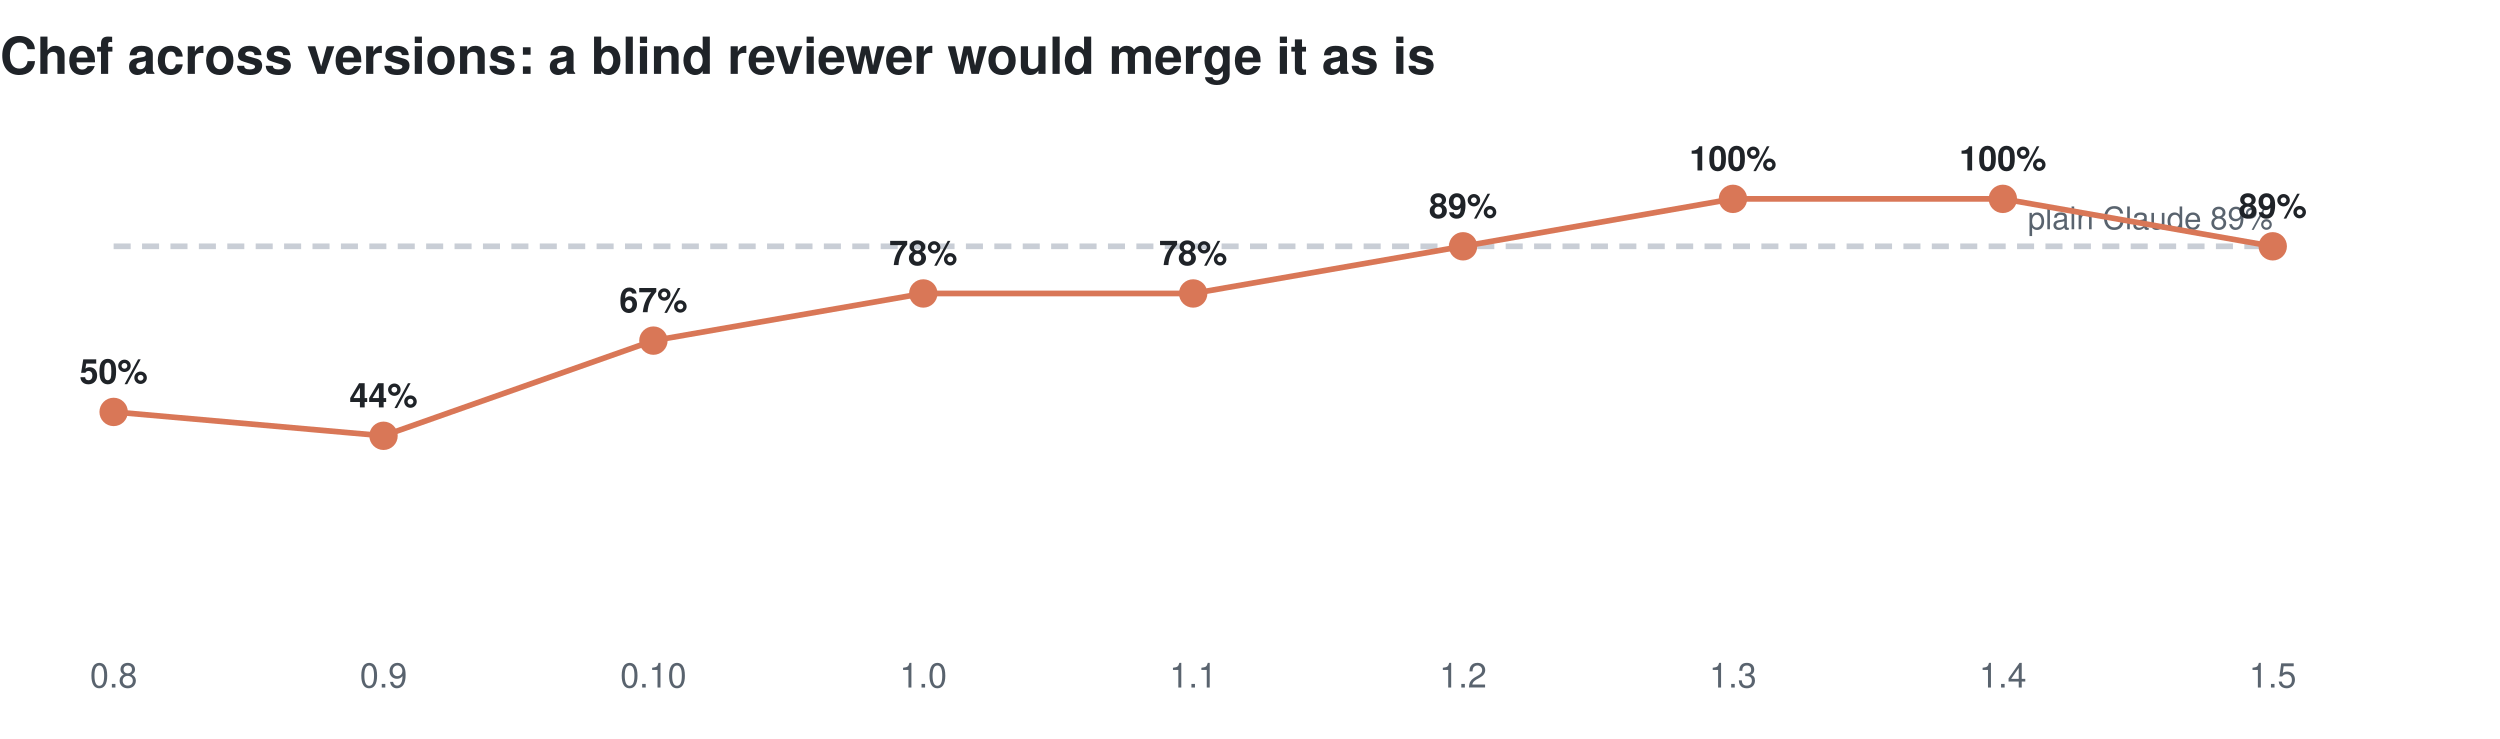
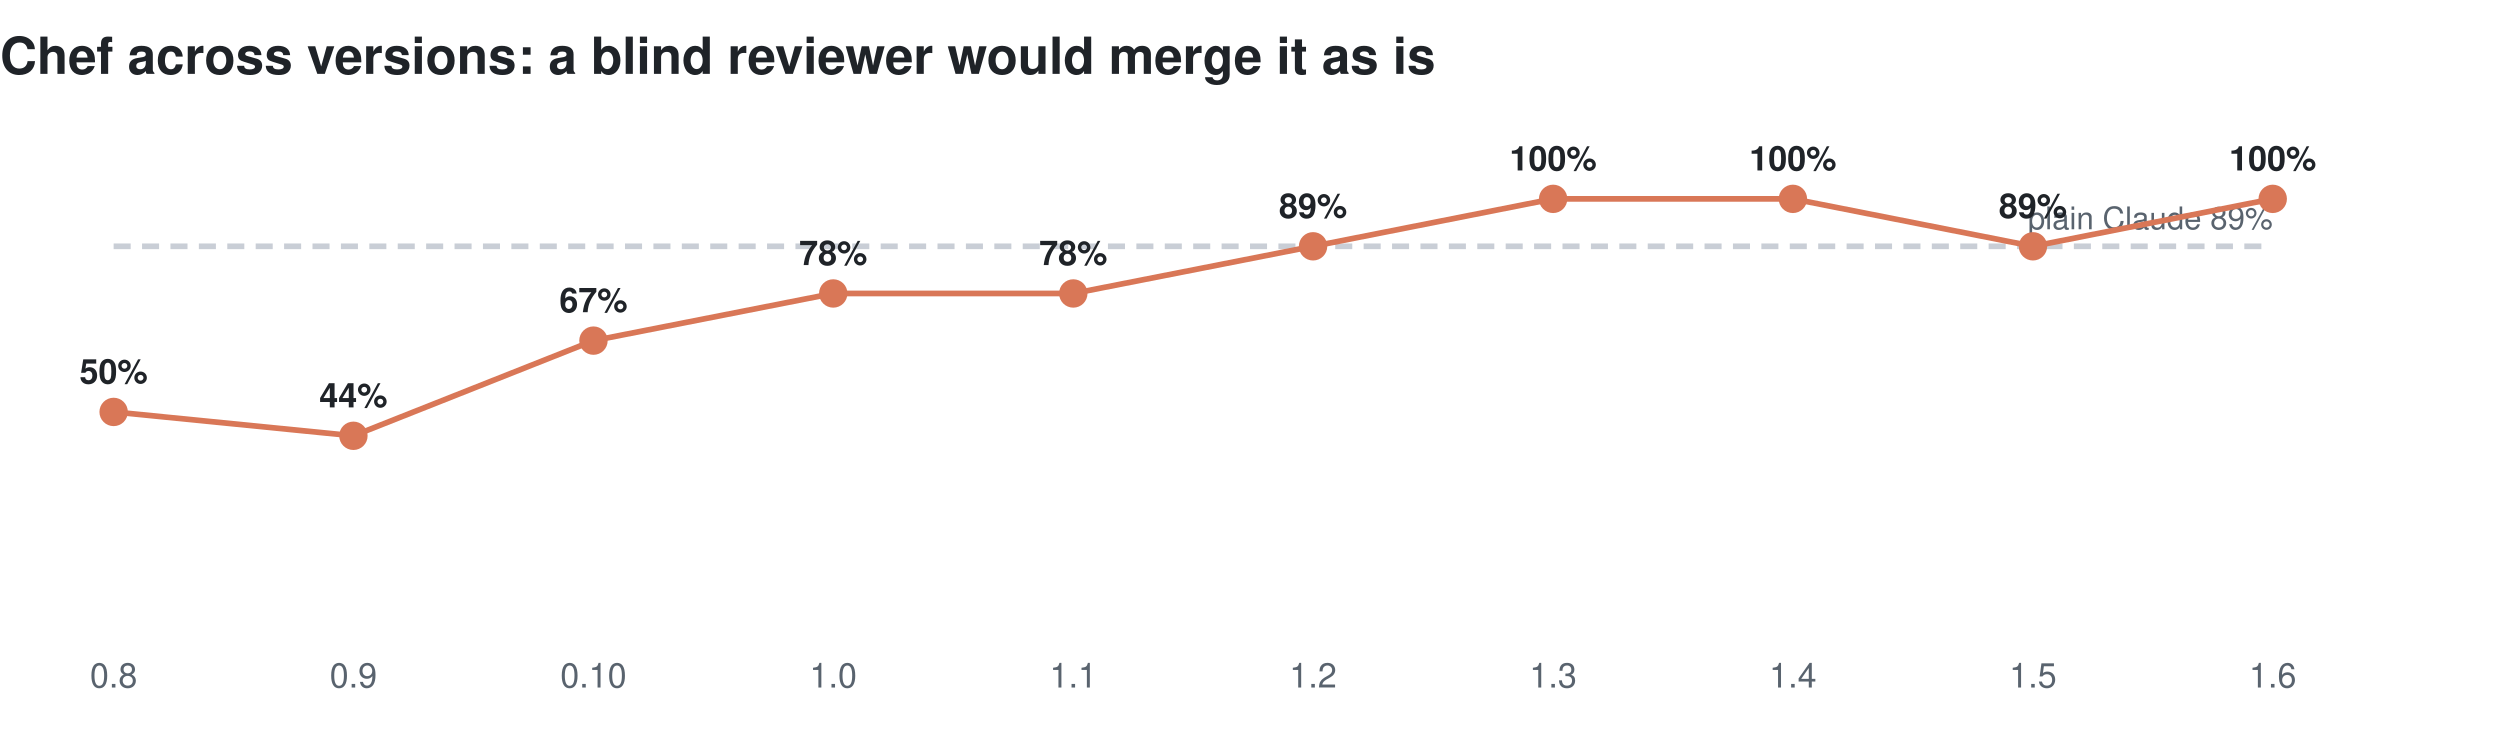
- <svg xmlns="http://www.w3.org/2000/svg" width="880" height="260" viewBox="0 0 880 260" role="img" aria-label="Chef across versions: a blind reviewer would merge it as is, on python, docker, prometheus: 0.8 50%, 0.9 44%, 0.10 67%, 1.0 78%, 1.1 78%, 1.2 89%, 1.3 100%, 1.4 100%, 1.5 89%. Plain Claude: 89%.">
+ <svg xmlns="http://www.w3.org/2000/svg" width="880" height="260" viewBox="0 0 880 260" role="img" aria-label="Chef across versions: a blind reviewer would merge it as is, on python, docker, prometheus: 0.8 50%, 0.9 44%, 0.10 67%, 1.0 78%, 1.1 78%, 1.2 89%, 1.3 100%, 1.4 100%, 1.5 89%, 1.6 100%. Plain Claude: 89%.">
  <text x="0.0" y="26.0" fill="#1F2328" font-family="-apple-system, BlinkMacSystemFont, 'Segoe UI', Helvetica, Arial, sans-serif" font-size="18" font-weight="600" text-anchor="start">Chef across versions: a blind reviewer would merge it as is</text>
  <text x="40.0" y="48.0" fill="#59636E" font-family="-apple-system, BlinkMacSystemFont, 'Segoe UI', Helvetica, Arial, sans-serif" font-size="13" font-weight="600" text-anchor="start" />
  <line x1="40.0" y1="86.7" x2="800.0" y2="86.7" stroke="#C9CED6" stroke-width="2" stroke-dasharray="6 4" />
  <text x="800.0" y="80.7" fill="#59636E" font-family="-apple-system, BlinkMacSystemFont, 'Segoe UI', Helvetica, Arial, sans-serif" font-size="11" font-weight="400" text-anchor="end">plain Claude 89%</text>
-   <polyline points="40.0,145.0 135.0,153.4 230.0,119.9 325.0,103.3 420.0,103.3 515.0,86.7 610.0,70.0 705.0,70.0 800.0,86.7" fill="none" stroke="#D97757" stroke-width="2" />
+   <polyline points="40.0,145.0 124.4,153.4 208.9,119.9 293.3,103.3 377.8,103.3 462.2,86.7 546.7,70.0 631.1,70.0 715.6,86.7 800.0,70.0" fill="none" stroke="#D97757" stroke-width="2" />
  <circle cx="40.0" cy="145.0" r="5" fill="#D97757" />
  <text x="40.0" y="135.0" fill="#1F2328" font-family="-apple-system, BlinkMacSystemFont, 'Segoe UI', Helvetica, Arial, sans-serif" font-size="12" font-weight="600" text-anchor="middle">50%</text>
  <text x="40.0" y="242.0" fill="#59636E" font-family="-apple-system, BlinkMacSystemFont, 'Segoe UI', Helvetica, Arial, sans-serif" font-size="12" font-weight="400" text-anchor="middle">0.8</text>
-   <circle cx="135.0" cy="153.4" r="5" fill="#D97757" />
-   <text x="135.0" y="143.4" fill="#1F2328" font-family="-apple-system, BlinkMacSystemFont, 'Segoe UI', Helvetica, Arial, sans-serif" font-size="12" font-weight="600" text-anchor="middle">44%</text>
-   <text x="135.0" y="242.0" fill="#59636E" font-family="-apple-system, BlinkMacSystemFont, 'Segoe UI', Helvetica, Arial, sans-serif" font-size="12" font-weight="400" text-anchor="middle">0.9</text>
-   <circle cx="230.0" cy="119.9" r="5" fill="#D97757" />
-   <text x="230.0" y="109.9" fill="#1F2328" font-family="-apple-system, BlinkMacSystemFont, 'Segoe UI', Helvetica, Arial, sans-serif" font-size="12" font-weight="600" text-anchor="middle">67%</text>
-   <text x="230.0" y="242.0" fill="#59636E" font-family="-apple-system, BlinkMacSystemFont, 'Segoe UI', Helvetica, Arial, sans-serif" font-size="12" font-weight="400" text-anchor="middle">0.10</text>
-   <circle cx="325.0" cy="103.3" r="5" fill="#D97757" />
-   <text x="325.0" y="93.3" fill="#1F2328" font-family="-apple-system, BlinkMacSystemFont, 'Segoe UI', Helvetica, Arial, sans-serif" font-size="12" font-weight="600" text-anchor="middle">78%</text>
-   <text x="325.0" y="242.0" fill="#59636E" font-family="-apple-system, BlinkMacSystemFont, 'Segoe UI', Helvetica, Arial, sans-serif" font-size="12" font-weight="400" text-anchor="middle">1.0</text>
-   <circle cx="420.0" cy="103.3" r="5" fill="#D97757" />
-   <text x="420.0" y="93.3" fill="#1F2328" font-family="-apple-system, BlinkMacSystemFont, 'Segoe UI', Helvetica, Arial, sans-serif" font-size="12" font-weight="600" text-anchor="middle">78%</text>
-   <text x="420.0" y="242.0" fill="#59636E" font-family="-apple-system, BlinkMacSystemFont, 'Segoe UI', Helvetica, Arial, sans-serif" font-size="12" font-weight="400" text-anchor="middle">1.1</text>
-   <circle cx="515.0" cy="86.7" r="5" fill="#D97757" />
-   <text x="515.0" y="76.7" fill="#1F2328" font-family="-apple-system, BlinkMacSystemFont, 'Segoe UI', Helvetica, Arial, sans-serif" font-size="12" font-weight="600" text-anchor="middle">89%</text>
-   <text x="515.0" y="242.0" fill="#59636E" font-family="-apple-system, BlinkMacSystemFont, 'Segoe UI', Helvetica, Arial, sans-serif" font-size="12" font-weight="400" text-anchor="middle">1.2</text>
-   <circle cx="610.0" cy="70.0" r="5" fill="#D97757" />
-   <text x="610.0" y="60.0" fill="#1F2328" font-family="-apple-system, BlinkMacSystemFont, 'Segoe UI', Helvetica, Arial, sans-serif" font-size="12" font-weight="600" text-anchor="middle">100%</text>
-   <text x="610.0" y="242.0" fill="#59636E" font-family="-apple-system, BlinkMacSystemFont, 'Segoe UI', Helvetica, Arial, sans-serif" font-size="12" font-weight="400" text-anchor="middle">1.3</text>
-   <circle cx="705.0" cy="70.0" r="5" fill="#D97757" />
-   <text x="705.0" y="60.0" fill="#1F2328" font-family="-apple-system, BlinkMacSystemFont, 'Segoe UI', Helvetica, Arial, sans-serif" font-size="12" font-weight="600" text-anchor="middle">100%</text>
-   <text x="705.0" y="242.0" fill="#59636E" font-family="-apple-system, BlinkMacSystemFont, 'Segoe UI', Helvetica, Arial, sans-serif" font-size="12" font-weight="400" text-anchor="middle">1.4</text>
-   <circle cx="800.0" cy="86.7" r="5" fill="#D97757" />
-   <text x="800.0" y="76.7" fill="#1F2328" font-family="-apple-system, BlinkMacSystemFont, 'Segoe UI', Helvetica, Arial, sans-serif" font-size="12" font-weight="600" text-anchor="middle">89%</text>
-   <text x="800.0" y="242.0" fill="#59636E" font-family="-apple-system, BlinkMacSystemFont, 'Segoe UI', Helvetica, Arial, sans-serif" font-size="12" font-weight="400" text-anchor="middle">1.5</text>
+   <circle cx="124.4" cy="153.4" r="5" fill="#D97757" />
+   <text x="124.4" y="143.4" fill="#1F2328" font-family="-apple-system, BlinkMacSystemFont, 'Segoe UI', Helvetica, Arial, sans-serif" font-size="12" font-weight="600" text-anchor="middle">44%</text>
+   <text x="124.4" y="242.0" fill="#59636E" font-family="-apple-system, BlinkMacSystemFont, 'Segoe UI', Helvetica, Arial, sans-serif" font-size="12" font-weight="400" text-anchor="middle">0.9</text>
+   <circle cx="208.9" cy="119.9" r="5" fill="#D97757" />
+   <text x="208.9" y="109.9" fill="#1F2328" font-family="-apple-system, BlinkMacSystemFont, 'Segoe UI', Helvetica, Arial, sans-serif" font-size="12" font-weight="600" text-anchor="middle">67%</text>
+   <text x="208.9" y="242.0" fill="#59636E" font-family="-apple-system, BlinkMacSystemFont, 'Segoe UI', Helvetica, Arial, sans-serif" font-size="12" font-weight="400" text-anchor="middle">0.10</text>
+   <circle cx="293.3" cy="103.3" r="5" fill="#D97757" />
+   <text x="293.3" y="93.3" fill="#1F2328" font-family="-apple-system, BlinkMacSystemFont, 'Segoe UI', Helvetica, Arial, sans-serif" font-size="12" font-weight="600" text-anchor="middle">78%</text>
+   <text x="293.3" y="242.0" fill="#59636E" font-family="-apple-system, BlinkMacSystemFont, 'Segoe UI', Helvetica, Arial, sans-serif" font-size="12" font-weight="400" text-anchor="middle">1.0</text>
+   <circle cx="377.8" cy="103.3" r="5" fill="#D97757" />
+   <text x="377.8" y="93.3" fill="#1F2328" font-family="-apple-system, BlinkMacSystemFont, 'Segoe UI', Helvetica, Arial, sans-serif" font-size="12" font-weight="600" text-anchor="middle">78%</text>
+   <text x="377.8" y="242.0" fill="#59636E" font-family="-apple-system, BlinkMacSystemFont, 'Segoe UI', Helvetica, Arial, sans-serif" font-size="12" font-weight="400" text-anchor="middle">1.1</text>
+   <circle cx="462.2" cy="86.7" r="5" fill="#D97757" />
+   <text x="462.2" y="76.7" fill="#1F2328" font-family="-apple-system, BlinkMacSystemFont, 'Segoe UI', Helvetica, Arial, sans-serif" font-size="12" font-weight="600" text-anchor="middle">89%</text>
+   <text x="462.2" y="242.0" fill="#59636E" font-family="-apple-system, BlinkMacSystemFont, 'Segoe UI', Helvetica, Arial, sans-serif" font-size="12" font-weight="400" text-anchor="middle">1.2</text>
+   <circle cx="546.7" cy="70.0" r="5" fill="#D97757" />
+   <text x="546.7" y="60.0" fill="#1F2328" font-family="-apple-system, BlinkMacSystemFont, 'Segoe UI', Helvetica, Arial, sans-serif" font-size="12" font-weight="600" text-anchor="middle">100%</text>
+   <text x="546.7" y="242.0" fill="#59636E" font-family="-apple-system, BlinkMacSystemFont, 'Segoe UI', Helvetica, Arial, sans-serif" font-size="12" font-weight="400" text-anchor="middle">1.3</text>
+   <circle cx="631.1" cy="70.0" r="5" fill="#D97757" />
+   <text x="631.1" y="60.0" fill="#1F2328" font-family="-apple-system, BlinkMacSystemFont, 'Segoe UI', Helvetica, Arial, sans-serif" font-size="12" font-weight="600" text-anchor="middle">100%</text>
+   <text x="631.1" y="242.0" fill="#59636E" font-family="-apple-system, BlinkMacSystemFont, 'Segoe UI', Helvetica, Arial, sans-serif" font-size="12" font-weight="400" text-anchor="middle">1.4</text>
+   <circle cx="715.6" cy="86.7" r="5" fill="#D97757" />
+   <text x="715.6" y="76.7" fill="#1F2328" font-family="-apple-system, BlinkMacSystemFont, 'Segoe UI', Helvetica, Arial, sans-serif" font-size="12" font-weight="600" text-anchor="middle">89%</text>
+   <text x="715.6" y="242.0" fill="#59636E" font-family="-apple-system, BlinkMacSystemFont, 'Segoe UI', Helvetica, Arial, sans-serif" font-size="12" font-weight="400" text-anchor="middle">1.5</text>
+   <circle cx="800.0" cy="70.0" r="5" fill="#D97757" />
+   <text x="800.0" y="60.0" fill="#1F2328" font-family="-apple-system, BlinkMacSystemFont, 'Segoe UI', Helvetica, Arial, sans-serif" font-size="12" font-weight="600" text-anchor="middle">100%</text>
+   <text x="800.0" y="242.0" fill="#59636E" font-family="-apple-system, BlinkMacSystemFont, 'Segoe UI', Helvetica, Arial, sans-serif" font-size="12" font-weight="400" text-anchor="middle">1.6</text>
</svg>
